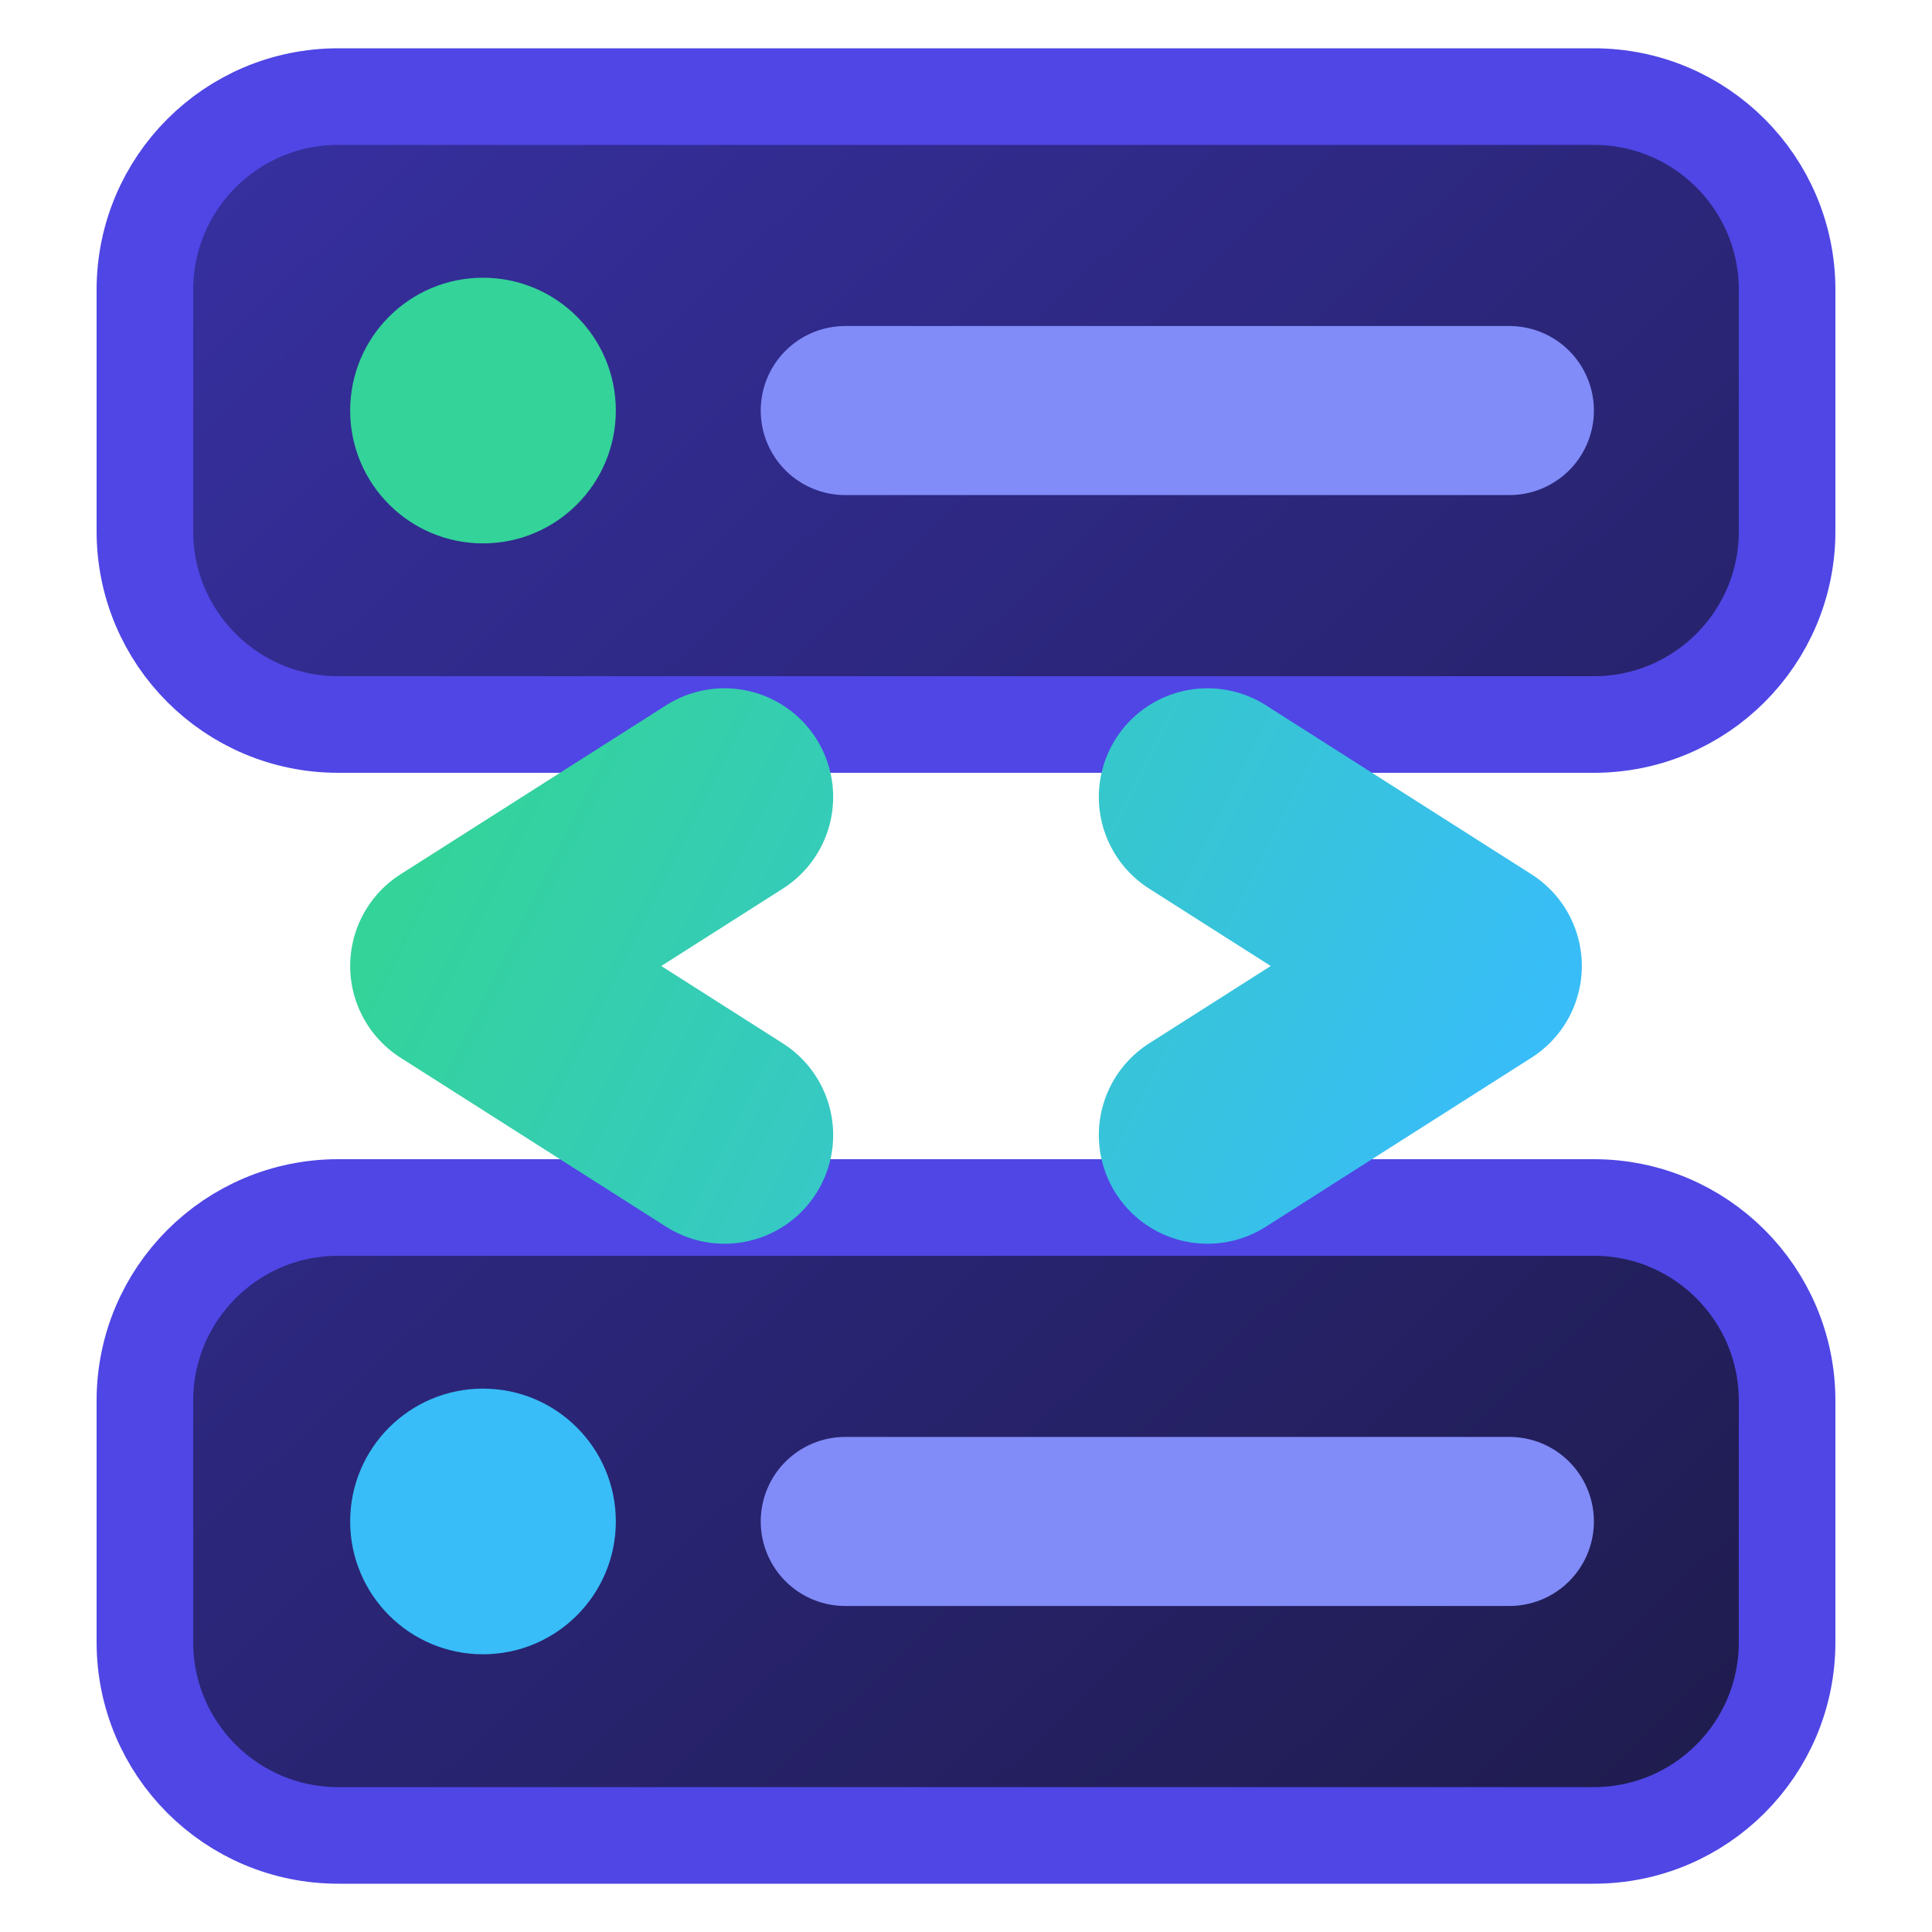
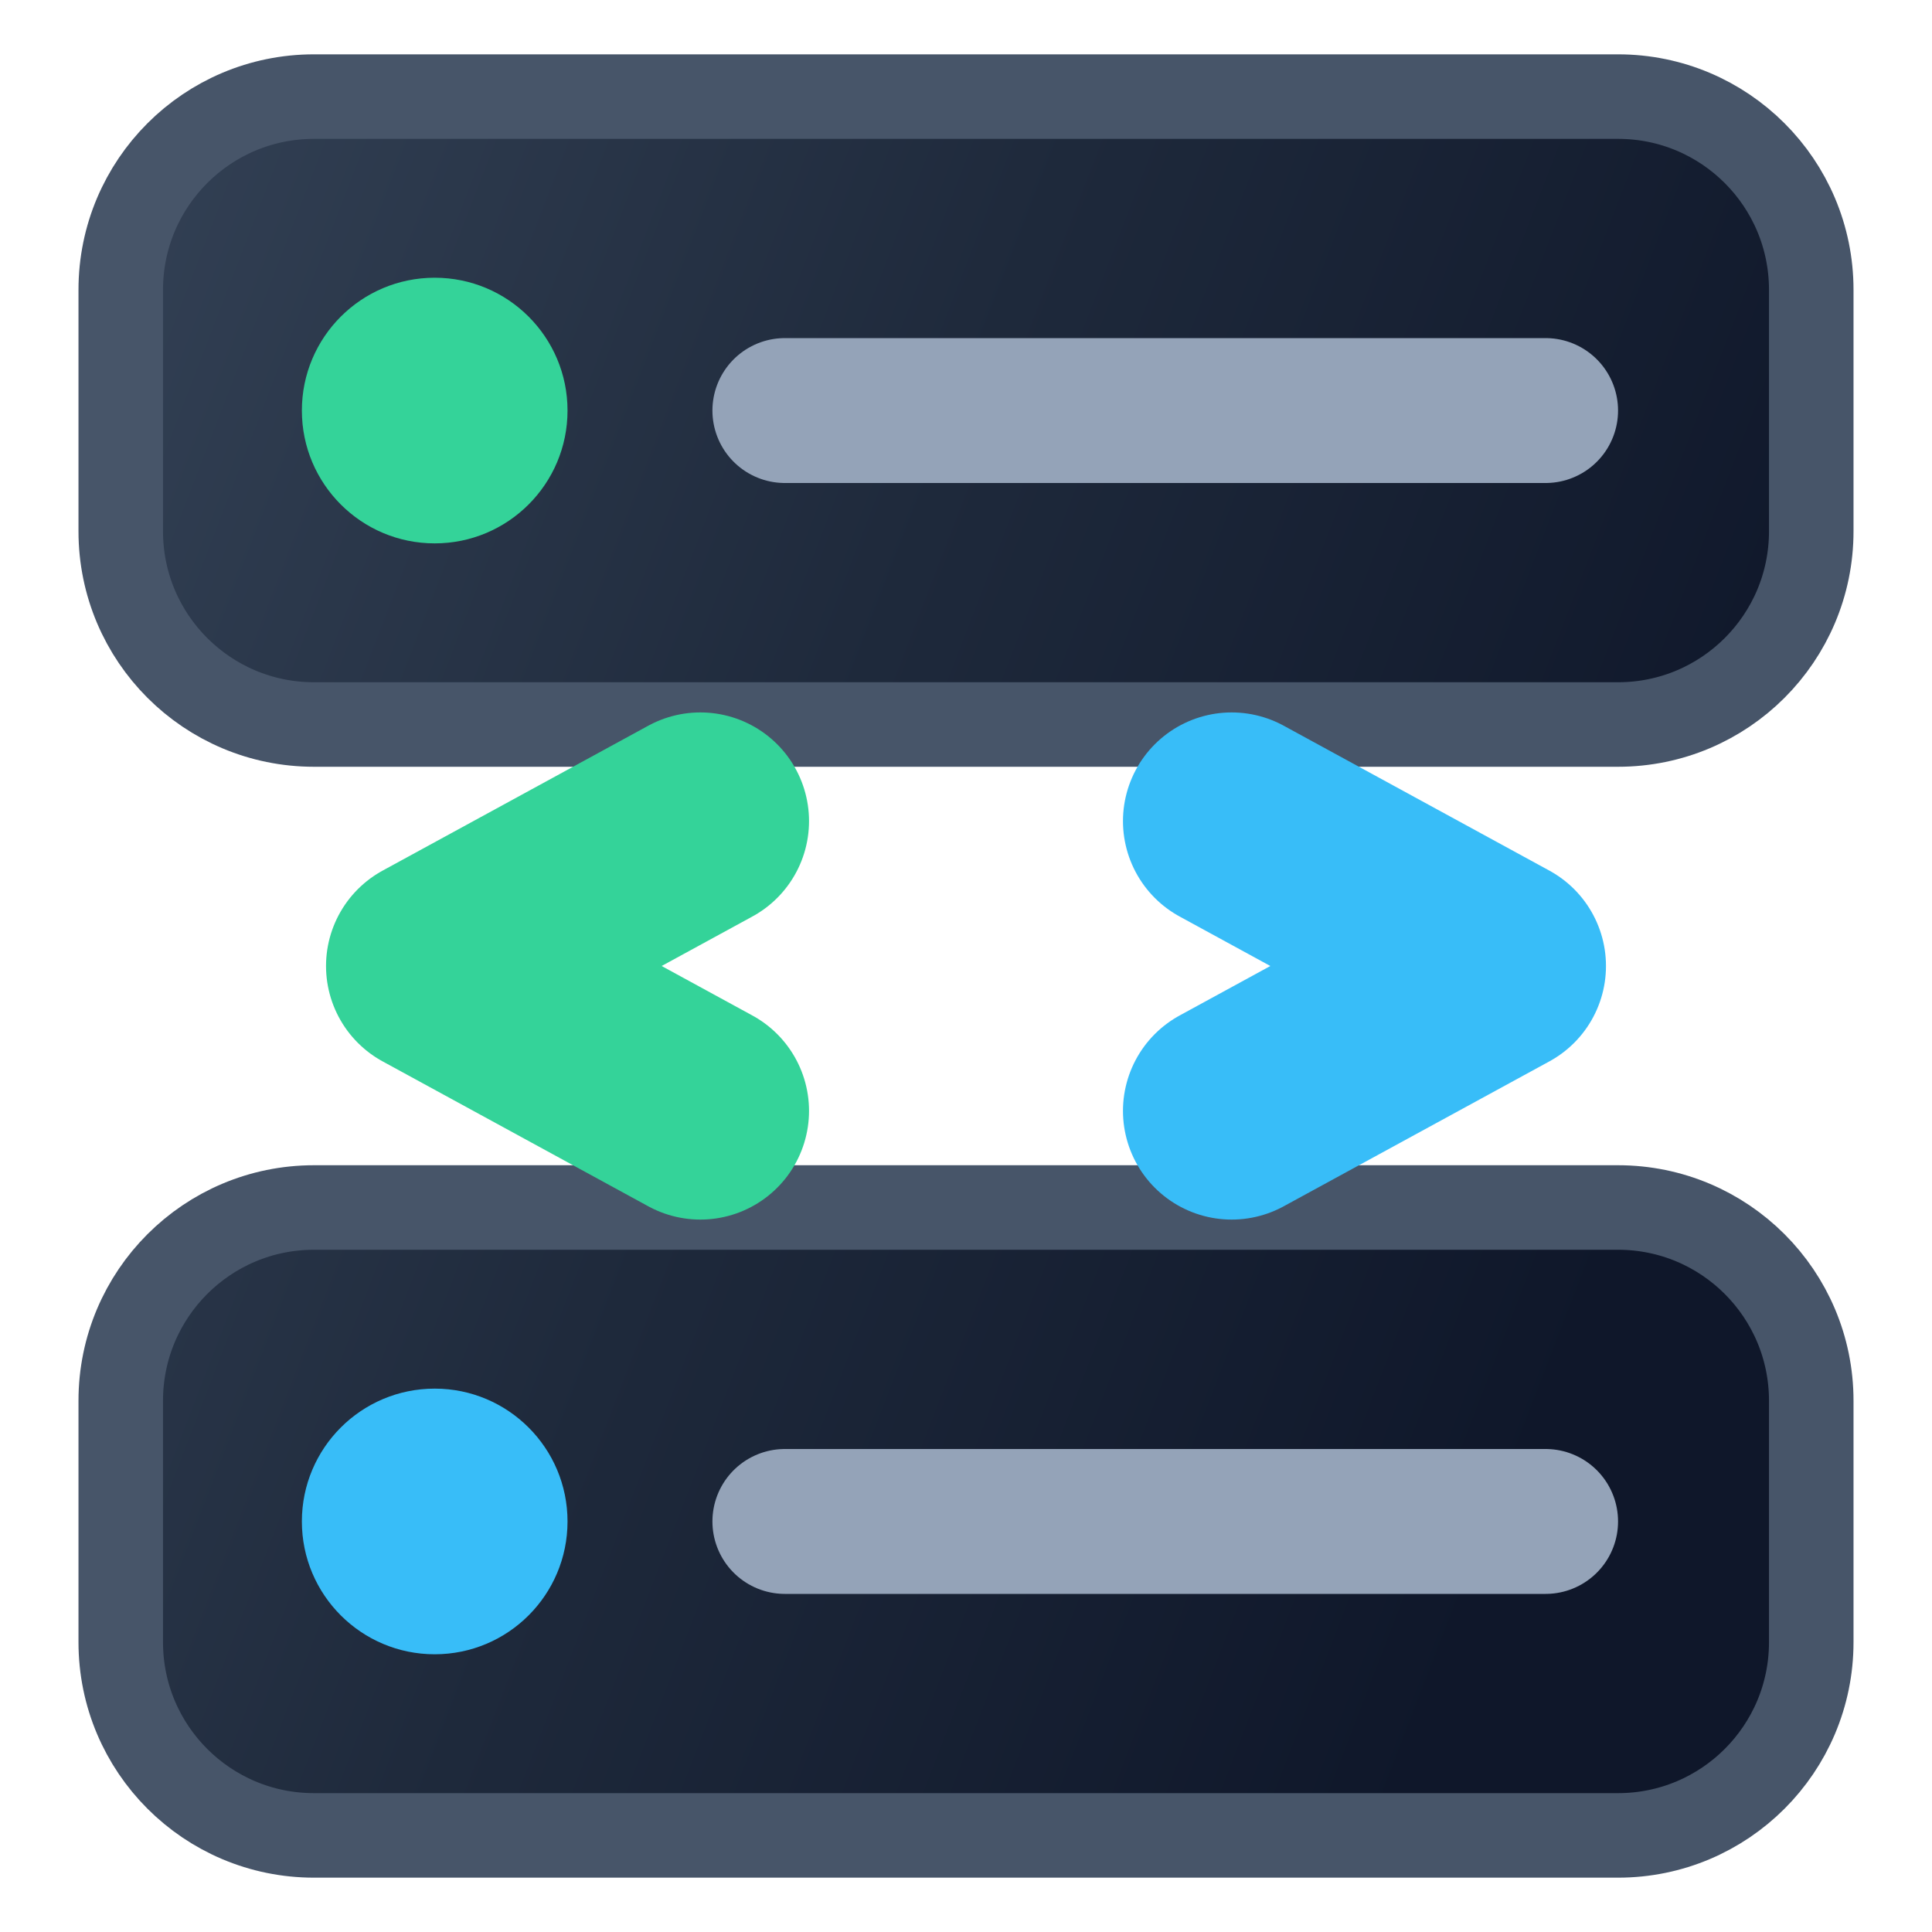
<svg xmlns="http://www.w3.org/2000/svg" width="16" height="16" viewBox="0 0 16 16" fill="none">
  <defs>
-     <linearGradient id="envGrad" x1="1.2" y1="0.8" x2="14.8" y2="15.2" gradientUnits="userSpaceOnUse">
-       <stop offset="0%" stop-color="#3730a3" />
-       <stop offset="100%" stop-color="#1e1b4b" />
-     </linearGradient>
-     <linearGradient id="arrowGrad" x1="4" y1="6" x2="12" y2="10" gradientUnits="userSpaceOnUse">
-       <stop offset="0%" stop-color="#34d399" />
-       <stop offset="100%" stop-color="#38bdf8" />
+     <linearGradient id="serverBlade" x1="1" y1="0.8" x2="15" y2="6.2" gradientUnits="userSpaceOnUse">
+       <stop offset="0%" stop-color="#334155" />
+       <stop offset="50%" stop-color="#1e293b" />
+       <stop offset="100%" stop-color="#0f172a" />
    </linearGradient>
  </defs>
-   <rect x="1.2" y="0.8" width="13.6" height="5.2" rx="1.6" fill="url(#envGrad)" stroke="#4f46e5" stroke-width="0.8" />
-   <circle cx="4" cy="3.4" r="1.1" fill="#34d399" />
-   <line x1="7" y1="3.4" x2="12.5" y2="3.4" stroke="#818cf8" stroke-width="1.4" stroke-linecap="round" />
-   <rect x="1.2" y="10" width="13.6" height="5.2" rx="1.6" fill="url(#envGrad)" stroke="#4f46e5" stroke-width="0.8" />
-   <circle cx="4" cy="12.6" r="1.1" fill="#38bdf8" />
-   <line x1="7" y1="12.6" x2="12.5" y2="12.6" stroke="#818cf8" stroke-width="1.4" stroke-linecap="round" />
-   <path d="M10 6.6L12.2 8L10 9.4" stroke="url(#arrowGrad)" stroke-width="1.8" stroke-linecap="round" stroke-linejoin="round" />
-   <path d="M6 9.4L3.8 8L6 6.6" stroke="url(#arrowGrad)" stroke-width="1.8" stroke-linecap="round" stroke-linejoin="round" />
+   <rect x="1.0" y="0.8" width="14.0" height="5.2" rx="1.6" fill="url(#serverBlade)" stroke="#475569" stroke-width="0.7" />
+   <circle cx="3.6" cy="3.4" r="1.1" fill="#34d399" />
+   <line x1="6.5" y1="3.4" x2="12.8" y2="3.4" stroke="#94a3b8" stroke-width="1.2" stroke-linecap="round" />
+   <rect x="1.0" y="10.0" width="14.0" height="5.2" rx="1.6" fill="url(#serverBlade)" stroke="#475569" stroke-width="0.7" />
+   <circle cx="3.6" cy="12.6" r="1.1" fill="#38bdf8" />
+   <line x1="6.5" y1="12.6" x2="12.8" y2="12.6" stroke="#94a3b8" stroke-width="1.2" stroke-linecap="round" />
+   <path d="M10.2 6.8L12.4 8.0L10.2 9.2" stroke="#38bdf8" stroke-width="1.8" stroke-linecap="round" stroke-linejoin="round" />
+   <path d="M5.8 9.2L3.6 8.0L5.8 6.8" stroke="#34d399" stroke-width="1.8" stroke-linecap="round" stroke-linejoin="round" />
</svg>
